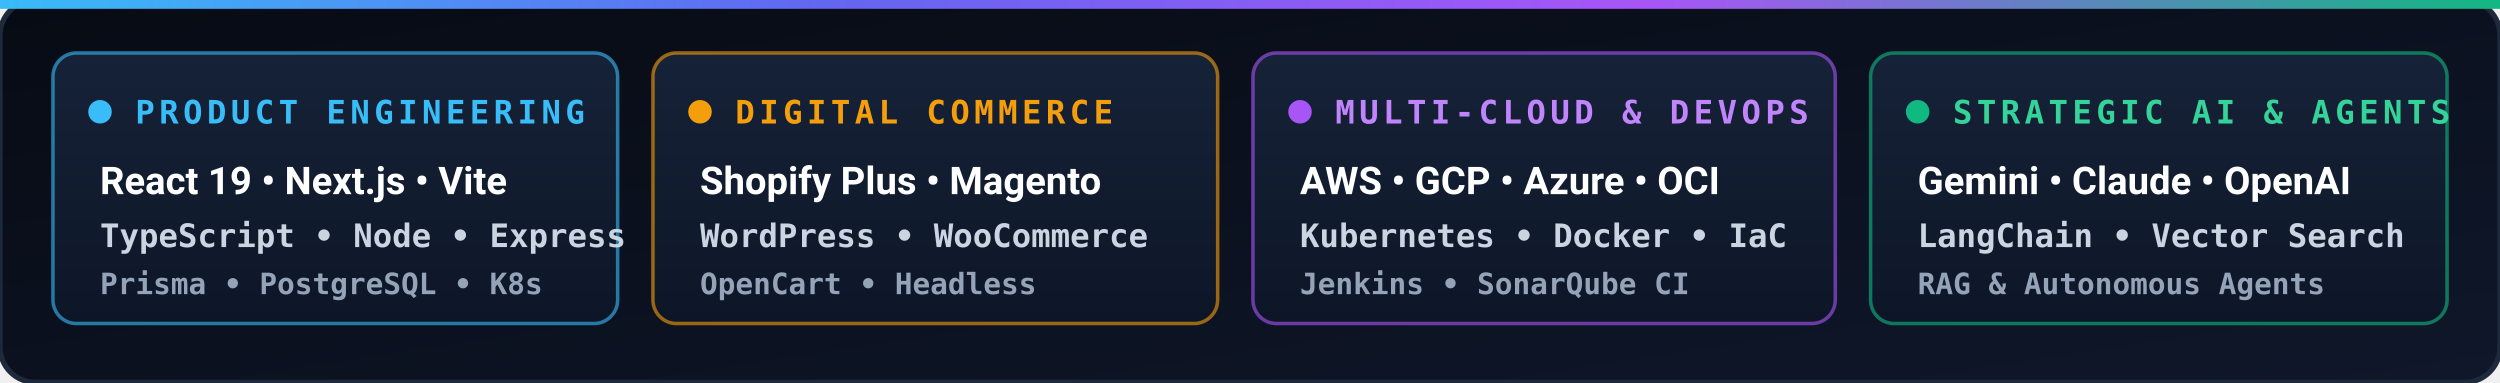
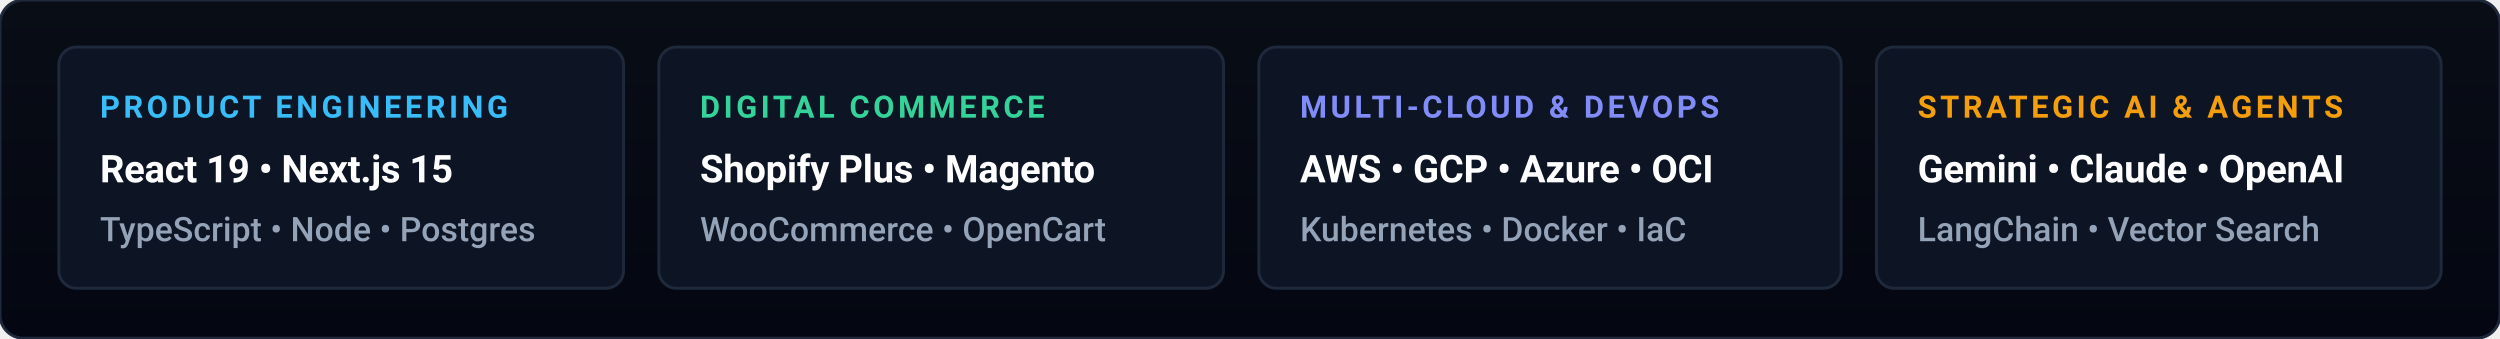
- <svg xmlns="http://www.w3.org/2000/svg" width="100%" height="130" viewBox="0 0 850 130" fill="none">
+ <svg xmlns="http://www.w3.org/2000/svg" width="100%" height="115" viewBox="0 0 850 115" fill="none">
  <defs>
-     <linearGradient id="hudBg" x1="0%" y1="0%" x2="100%" y2="100%">
-       <stop offset="0%" stop-color="#070b14" />
-       <stop offset="100%" stop-color="#0f172a" />
-     </linearGradient>
-     <linearGradient id="cardGrad2" x1="0%" y1="0%" x2="0%" y2="100%">
-       <stop offset="0%" stop-color="#162238" />
-       <stop offset="100%" stop-color="#0d1627" />
-     </linearGradient>
-     <linearGradient id="hudBorder" x1="0%" y1="0%" x2="100%" y2="0%">
-       <stop offset="0%" stop-color="#38bdf8" />
-       <stop offset="33%" stop-color="#6366f1" />
-       <stop offset="66%" stop-color="#a855f7" />
-       <stop offset="100%" stop-color="#10b981" />
+     <linearGradient id="matrixBase" x1="0%" y1="0%" x2="0%" y2="100%">
+       <stop offset="0%" stop-color="#090d16" />
+       <stop offset="100%" stop-color="#040711" />
    </linearGradient>
  </defs>
  <style>
-     @keyframes blinkOrg {
-       0%, 100% { opacity: 0.35; }
-       50% { opacity: 1; }
+     .col-kicker {
+       font-family: -apple-system, BlinkMacSystemFont, 'Segoe UI', Roboto, sans-serif;
+       font-size: 10.5px;
+       font-weight: 700;
+       letter-spacing: 1.2px;
+       text-transform: uppercase;
    }
-     .col-kicker {
-       font-family: 'JetBrains Mono', monospace;
-       font-size: 11px;
-       font-weight: 800;
-       letter-spacing: 1.5px;
-     }
-     .col-head {
+     .col-primary {
      font-family: -apple-system, BlinkMacSystemFont, 'Segoe UI', Roboto, sans-serif;
      font-size: 13px;
      font-weight: 700;
      fill: #ffffff;
+       letter-spacing: -0.1px;
    }
-     .col-body {
-       font-family: 'JetBrains Mono', monospace;
-       font-size: 11px;
-       font-weight: 600;
-       fill: #cbd5e1;
+     .col-secondary {
+       font-family: -apple-system, BlinkMacSystemFont, 'Segoe UI', Roboto, sans-serif;
+       font-size: 11.5px;
+       font-weight: 500;
+       fill: #94a3b8;
    }
-     .dot-a { animation: blinkOrg 2.2s infinite; fill: #38bdf8; }
-     .dot-b { animation: blinkOrg 2.2s infinite 0.5s; fill: #f59e0b; }
-     .dot-c { animation: blinkOrg 2.2s infinite 1.0s; fill: #a855f7; }
-     .dot-d { animation: blinkOrg 2.2s infinite 1.5s; fill: #10b981; }
  </style>
-   <rect width="850" height="130" rx="12" fill="url(#hudBg)" stroke="#1e293b" stroke-width="1.8" />
-   <rect x="0" y="0" width="850" height="3" fill="url(#hudBorder)" />
-   <g transform="translate(18, 18)">
-     <rect width="192" height="92" rx="8" fill="url(#cardGrad2)" stroke="#38bdf8" stroke-width="1.2" stroke-opacity="0.6" />
-     <circle cx="16" cy="20" r="4" class="dot-a" />
-     <text x="28" y="24" class="col-kicker" fill="#38bdf8">PRODUCT ENGINEERING</text>
-     <text x="16" y="48" class="col-head">React 19 • Next.js • Vite</text>
-     <text x="16" y="66" class="col-body">TypeScript • Node • Express</text>
-     <text x="16" y="82" font-family="'JetBrains Mono', monospace" font-size="10" font-weight="600" fill="#94a3b8">Prisma • PostgreSQL • K8s</text>
+   <rect width="850" height="115" rx="8" fill="url(#matrixBase)" stroke="#1e293b" stroke-width="1" />
+   <g transform="translate(20, 16)">
+     <rect width="192" height="82" rx="6" fill="#0d1424" stroke="#1e293b" stroke-width="1" />
+     <text x="14" y="24" class="col-kicker" fill="#38bdf8">PRODUCT ENGINEERING</text>
+     <text x="14" y="46" class="col-primary">React 19 • Next.js 15</text>
+     <text x="14" y="66" class="col-secondary">TypeScript • Node • Postgres</text>
  </g>
-   <g transform="translate(222, 18)">
-     <rect width="192" height="92" rx="8" fill="url(#cardGrad2)" stroke="#f59e0b" stroke-width="1.2" stroke-opacity="0.6" />
-     <circle cx="16" cy="20" r="4" class="dot-b" />
-     <text x="28" y="24" class="col-kicker" fill="#f59e0b">DIGITAL COMMERCE</text>
-     <text x="16" y="48" class="col-head">Shopify Plus • Magento</text>
-     <text x="16" y="66" class="col-body">WordPress • WooCommerce</text>
-     <text x="16" y="82" font-family="'JetBrains Mono', monospace" font-size="10" font-weight="600" fill="#94a3b8">OpenCart • Headless</text>
+   <g transform="translate(224, 16)">
+     <rect width="192" height="82" rx="6" fill="#0d1424" stroke="#1e293b" stroke-width="1" />
+     <text x="14" y="24" class="col-kicker" fill="#34d399">DIGITAL COMMERCE</text>
+     <text x="14" y="46" class="col-primary">Shopify Plus • Magento</text>
+     <text x="14" y="66" class="col-secondary">WooCommerce • OpenCart</text>
  </g>
-   <g transform="translate(426, 18)">
-     <rect width="198" height="92" rx="8" fill="url(#cardGrad2)" stroke="#a855f7" stroke-width="1.2" stroke-opacity="0.6" />
-     <circle cx="16" cy="20" r="4" class="dot-c" />
-     <text x="28" y="24" class="col-kicker" fill="#c084fc">MULTI-CLOUD &amp; DEVOPS</text>
-     <text x="16" y="48" class="col-head">AWS • GCP • Azure • OCI</text>
-     <text x="16" y="66" class="col-body">Kubernetes • Docker • IaC</text>
-     <text x="16" y="82" font-family="'JetBrains Mono', monospace" font-size="10" font-weight="600" fill="#94a3b8">Jenkins • SonarQube CI</text>
+   <g transform="translate(428, 16)">
+     <rect width="198" height="82" rx="6" fill="#0d1424" stroke="#1e293b" stroke-width="1" />
+     <text x="14" y="24" class="col-kicker" fill="#818cf8">MULTI-CLOUD &amp; DEVOPS</text>
+     <text x="14" y="46" class="col-primary">AWS • GCP • Azure • OCI</text>
+     <text x="14" y="66" class="col-secondary">Kubernetes • Docker • IaC</text>
  </g>
-   <g transform="translate(636, 18)">
-     <rect width="196" height="92" rx="8" fill="url(#cardGrad2)" stroke="#10b981" stroke-width="1.2" stroke-opacity="0.6" />
-     <circle cx="16" cy="20" r="4" class="dot-d" />
-     <text x="28" y="24" class="col-kicker" fill="#34d399">STRATEGIC AI &amp; AGENTS</text>
-     <text x="16" y="48" class="col-head">Gemini • Claude • OpenAI</text>
-     <text x="16" y="66" class="col-body">LangChain • Vector Search</text>
-     <text x="16" y="82" font-family="'JetBrains Mono', monospace" font-size="10" font-weight="600" fill="#94a3b8">RAG &amp; Autonomous Agents</text>
+   <g transform="translate(638, 16)">
+     <rect width="192" height="82" rx="6" fill="#0d1424" stroke="#1e293b" stroke-width="1" />
+     <text x="14" y="24" class="col-kicker" fill="#f59e0b">STRATEGIC AI &amp; AGENTS</text>
+     <text x="14" y="46" class="col-primary">Gemini • Claude • OpenAI</text>
+     <text x="14" y="66" class="col-secondary">LangChain • Vector Search</text>
  </g>
</svg>
